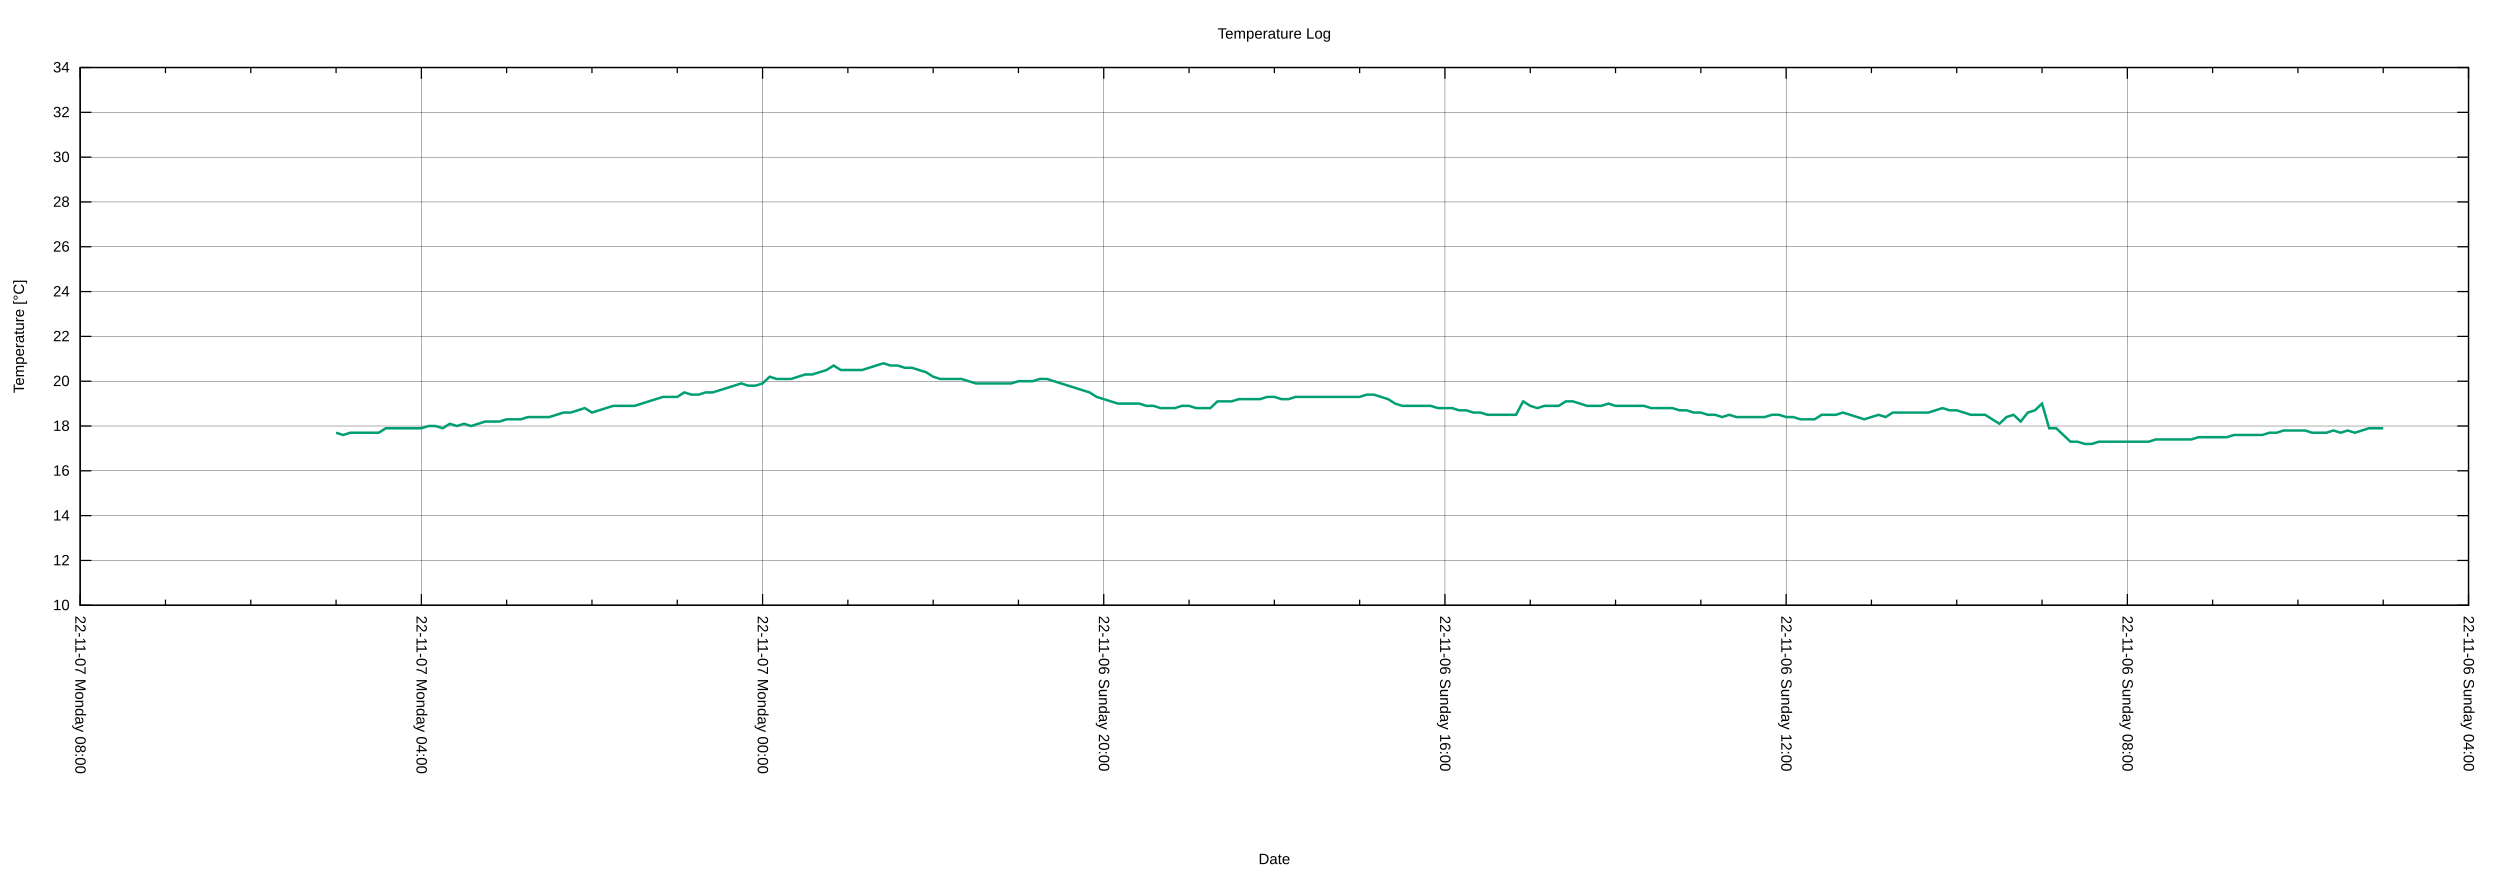
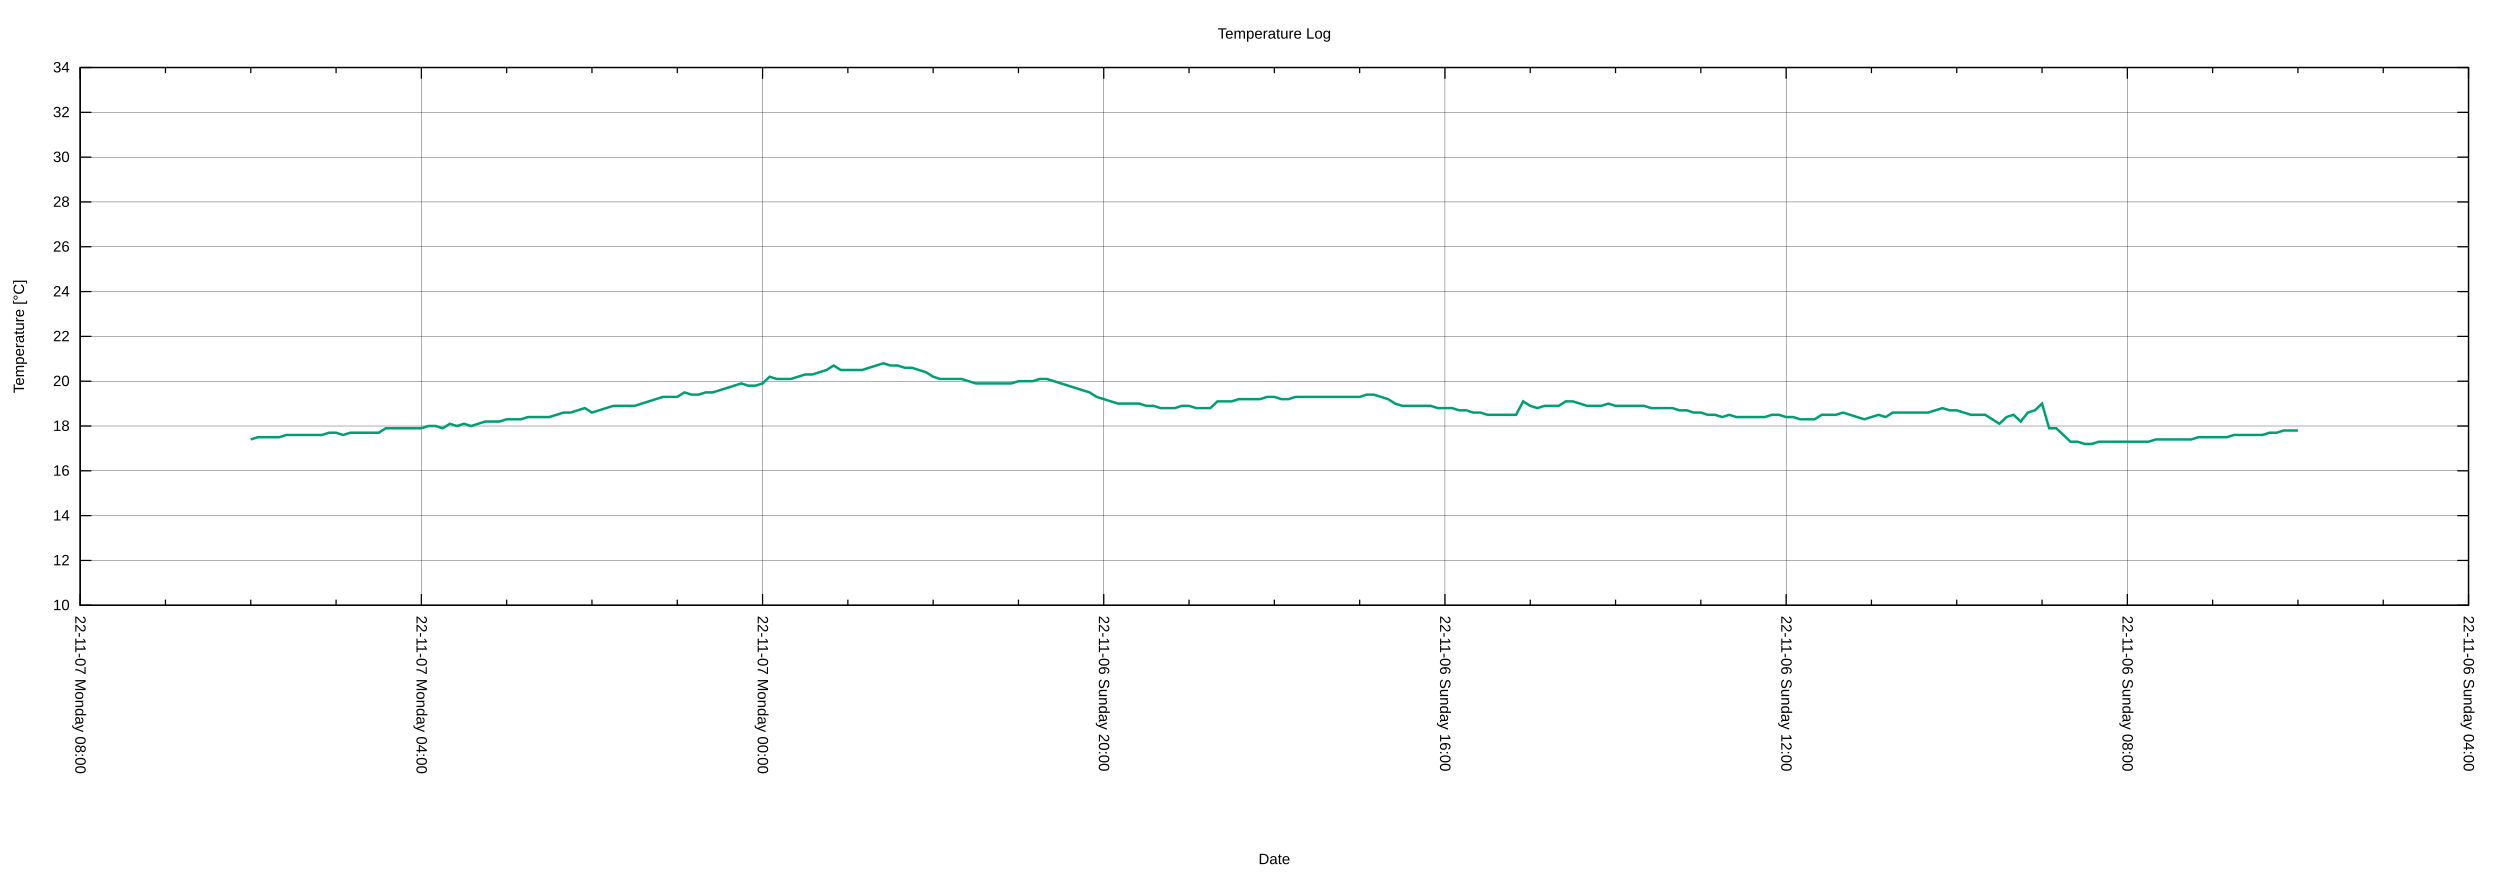
<svg xmlns="http://www.w3.org/2000/svg" xmlns:xlink="http://www.w3.org/1999/xlink" width="2000" height="700" viewBox="0 0 2000 700">
  <g id="gnuplot_canvas">
    <rect x="0" y="0" width="2000" height="700" fill="none" />
    <defs>
      <circle id="gpDot" r="0.5" stroke-width="0.5" stroke="currentColor" />
      <path id="gpPt0" stroke-width="0.222" stroke="currentColor" d="M-1,0 h2 M0,-1 v2" />
      <path id="gpPt1" stroke-width="0.222" stroke="currentColor" d="M-1,-1 L1,1 M1,-1 L-1,1" />
      <path id="gpPt2" stroke-width="0.222" stroke="currentColor" d="M-1,0 L1,0 M0,-1 L0,1 M-1,-1 L1,1 M-1,1 L1,-1" />
      <rect id="gpPt3" stroke-width="0.222" stroke="currentColor" x="-1" y="-1" width="2" height="2" />
      <rect id="gpPt4" stroke-width="0.222" stroke="currentColor" fill="currentColor" x="-1" y="-1" width="2" height="2" />
      <circle id="gpPt5" stroke-width="0.222" stroke="currentColor" cx="0" cy="0" r="1" />
      <use xlink:href="#gpPt5" id="gpPt6" fill="currentColor" stroke="none" />
      <path id="gpPt7" stroke-width="0.222" stroke="currentColor" d="M0,-1.33 L-1.33,0.67 L1.33,0.67 z" />
      <use xlink:href="#gpPt7" id="gpPt8" fill="currentColor" stroke="none" />
      <use xlink:href="#gpPt7" id="gpPt9" stroke="currentColor" transform="rotate(180)" />
      <use xlink:href="#gpPt9" id="gpPt10" fill="currentColor" stroke="none" />
      <use xlink:href="#gpPt3" id="gpPt11" stroke="currentColor" transform="rotate(45)" />
      <use xlink:href="#gpPt11" id="gpPt12" fill="currentColor" stroke="none" />
      <path id="gpPt13" stroke-width="0.222" stroke="currentColor" d="M0,1.330 L1.265,0.411 L0.782,-1.067 L-0.782,-1.076 L-1.265,0.411 z" />
      <use xlink:href="#gpPt13" id="gpPt14" fill="currentColor" stroke="none" />
      <filter id="textbox" filterUnits="objectBoundingBox" x="0" y="0" height="1" width="1">
        <feFlood flood-color="white" flood-opacity="1" result="bgnd" />
        <feComposite in="SourceGraphic" in2="bgnd" operator="atop" />
      </filter>
      <filter id="greybox" filterUnits="objectBoundingBox" x="0" y="0" height="1" width="1">
        <feFlood flood-color="lightgrey" flood-opacity="1" result="grey" />
        <feComposite in="SourceGraphic" in2="grey" operator="atop" />
      </filter>
    </defs>
    <g fill="none" color="white" stroke="currentColor" stroke-width="1.00" stroke-linecap="butt" stroke-linejoin="miter">
</g>
    <g fill="none" color="black" stroke="currentColor" stroke-width="1.00" stroke-linecap="butt" stroke-linejoin="miter">
</g>
    <g fill="none" color="black" stroke="black" stroke-width="0.25" stroke-linecap="butt" stroke-linejoin="miter">
</g>
    <g fill="none" color="black" stroke="currentColor" stroke-width="0.25" stroke-linecap="butt" stroke-linejoin="miter">
      <path stroke="black" class="gridline" d="M64.14,484.21 L1974.82,484.21  " />
    </g>
    <g fill="none" color="black" stroke="black" stroke-width="1.00" stroke-linecap="butt" stroke-linejoin="miter">
</g>
    <g fill="none" color="black" stroke="currentColor" stroke-width="1.00" stroke-linecap="butt" stroke-linejoin="miter">
      <path stroke="black" d="M64.14,484.21 L73.14,484.21 M1974.82,484.21 L1965.82,484.21  " />
      <g transform="translate(55.75,488.11)" stroke="none" fill="black" font-family="Arial" font-size="12.00" text-anchor="end">
        <text>
          <tspan font-family="Arial"> 10</tspan>
        </text>
      </g>
    </g>
    <g fill="none" color="black" stroke="currentColor" stroke-width="1.00" stroke-linecap="butt" stroke-linejoin="miter">
</g>
    <g fill="none" color="black" stroke="black" stroke-width="0.25" stroke-linecap="butt" stroke-linejoin="miter">
</g>
    <g fill="none" color="black" stroke="currentColor" stroke-width="0.25" stroke-linecap="butt" stroke-linejoin="miter">
      <path stroke="black" class="gridline" d="M64.14,448.36 L1974.82,448.36  " />
    </g>
    <g fill="none" color="black" stroke="black" stroke-width="1.00" stroke-linecap="butt" stroke-linejoin="miter">
</g>
    <g fill="none" color="black" stroke="currentColor" stroke-width="1.00" stroke-linecap="butt" stroke-linejoin="miter">
      <path stroke="black" d="M64.14,448.36 L73.14,448.36 M1974.82,448.36 L1965.82,448.36  " />
      <g transform="translate(55.75,452.26)" stroke="none" fill="black" font-family="Arial" font-size="12.00" text-anchor="end">
        <text>
          <tspan font-family="Arial"> 12</tspan>
        </text>
      </g>
    </g>
    <g fill="none" color="black" stroke="currentColor" stroke-width="1.00" stroke-linecap="butt" stroke-linejoin="miter">
</g>
    <g fill="none" color="black" stroke="black" stroke-width="0.25" stroke-linecap="butt" stroke-linejoin="miter">
</g>
    <g fill="none" color="black" stroke="currentColor" stroke-width="0.25" stroke-linecap="butt" stroke-linejoin="miter">
      <path stroke="black" class="gridline" d="M64.14,412.51 L1974.82,412.51  " />
    </g>
    <g fill="none" color="black" stroke="black" stroke-width="1.00" stroke-linecap="butt" stroke-linejoin="miter">
</g>
    <g fill="none" color="black" stroke="currentColor" stroke-width="1.00" stroke-linecap="butt" stroke-linejoin="miter">
      <path stroke="black" d="M64.14,412.51 L73.14,412.51 M1974.82,412.51 L1965.82,412.51  " />
      <g transform="translate(55.75,416.41)" stroke="none" fill="black" font-family="Arial" font-size="12.00" text-anchor="end">
        <text>
          <tspan font-family="Arial"> 14</tspan>
        </text>
      </g>
    </g>
    <g fill="none" color="black" stroke="currentColor" stroke-width="1.00" stroke-linecap="butt" stroke-linejoin="miter">
</g>
    <g fill="none" color="black" stroke="black" stroke-width="0.25" stroke-linecap="butt" stroke-linejoin="miter">
</g>
    <g fill="none" color="black" stroke="currentColor" stroke-width="0.25" stroke-linecap="butt" stroke-linejoin="miter">
      <path stroke="black" class="gridline" d="M64.14,376.66 L1974.82,376.66  " />
    </g>
    <g fill="none" color="black" stroke="black" stroke-width="1.00" stroke-linecap="butt" stroke-linejoin="miter">
</g>
    <g fill="none" color="black" stroke="currentColor" stroke-width="1.00" stroke-linecap="butt" stroke-linejoin="miter">
      <path stroke="black" d="M64.14,376.66 L73.14,376.66 M1974.82,376.66 L1965.82,376.66  " />
      <g transform="translate(55.75,380.56)" stroke="none" fill="black" font-family="Arial" font-size="12.00" text-anchor="end">
        <text>
          <tspan font-family="Arial"> 16</tspan>
        </text>
      </g>
    </g>
    <g fill="none" color="black" stroke="currentColor" stroke-width="1.00" stroke-linecap="butt" stroke-linejoin="miter">
</g>
    <g fill="none" color="black" stroke="black" stroke-width="0.25" stroke-linecap="butt" stroke-linejoin="miter">
</g>
    <g fill="none" color="black" stroke="currentColor" stroke-width="0.25" stroke-linecap="butt" stroke-linejoin="miter">
      <path stroke="black" class="gridline" d="M64.14,340.81 L1974.82,340.81  " />
    </g>
    <g fill="none" color="black" stroke="black" stroke-width="1.00" stroke-linecap="butt" stroke-linejoin="miter">
</g>
    <g fill="none" color="black" stroke="currentColor" stroke-width="1.00" stroke-linecap="butt" stroke-linejoin="miter">
      <path stroke="black" d="M64.14,340.81 L73.14,340.81 M1974.82,340.81 L1965.82,340.81  " />
      <g transform="translate(55.75,344.71)" stroke="none" fill="black" font-family="Arial" font-size="12.00" text-anchor="end">
        <text>
          <tspan font-family="Arial"> 18</tspan>
        </text>
      </g>
    </g>
    <g fill="none" color="black" stroke="currentColor" stroke-width="1.00" stroke-linecap="butt" stroke-linejoin="miter">
</g>
    <g fill="none" color="black" stroke="black" stroke-width="0.25" stroke-linecap="butt" stroke-linejoin="miter">
</g>
    <g fill="none" color="black" stroke="currentColor" stroke-width="0.25" stroke-linecap="butt" stroke-linejoin="miter">
      <path stroke="black" class="gridline" d="M64.14,304.96 L1974.82,304.96  " />
    </g>
    <g fill="none" color="black" stroke="black" stroke-width="1.00" stroke-linecap="butt" stroke-linejoin="miter">
</g>
    <g fill="none" color="black" stroke="currentColor" stroke-width="1.00" stroke-linecap="butt" stroke-linejoin="miter">
      <path stroke="black" d="M64.14,304.96 L73.14,304.96 M1974.82,304.96 L1965.82,304.96  " />
      <g transform="translate(55.75,308.86)" stroke="none" fill="black" font-family="Arial" font-size="12.00" text-anchor="end">
        <text>
          <tspan font-family="Arial"> 20</tspan>
        </text>
      </g>
    </g>
    <g fill="none" color="black" stroke="currentColor" stroke-width="1.00" stroke-linecap="butt" stroke-linejoin="miter">
</g>
    <g fill="none" color="black" stroke="black" stroke-width="0.25" stroke-linecap="butt" stroke-linejoin="miter">
</g>
    <g fill="none" color="black" stroke="currentColor" stroke-width="0.25" stroke-linecap="butt" stroke-linejoin="miter">
      <path stroke="black" class="gridline" d="M64.14,269.11 L1974.82,269.11  " />
    </g>
    <g fill="none" color="black" stroke="black" stroke-width="1.00" stroke-linecap="butt" stroke-linejoin="miter">
</g>
    <g fill="none" color="black" stroke="currentColor" stroke-width="1.00" stroke-linecap="butt" stroke-linejoin="miter">
      <path stroke="black" d="M64.14,269.11 L73.14,269.11 M1974.82,269.11 L1965.82,269.11  " />
      <g transform="translate(55.75,273.01)" stroke="none" fill="black" font-family="Arial" font-size="12.00" text-anchor="end">
        <text>
          <tspan font-family="Arial"> 22</tspan>
        </text>
      </g>
    </g>
    <g fill="none" color="black" stroke="currentColor" stroke-width="1.00" stroke-linecap="butt" stroke-linejoin="miter">
</g>
    <g fill="none" color="black" stroke="black" stroke-width="0.25" stroke-linecap="butt" stroke-linejoin="miter">
</g>
    <g fill="none" color="black" stroke="currentColor" stroke-width="0.25" stroke-linecap="butt" stroke-linejoin="miter">
      <path stroke="black" class="gridline" d="M64.14,233.26 L1974.82,233.26  " />
    </g>
    <g fill="none" color="black" stroke="black" stroke-width="1.00" stroke-linecap="butt" stroke-linejoin="miter">
</g>
    <g fill="none" color="black" stroke="currentColor" stroke-width="1.00" stroke-linecap="butt" stroke-linejoin="miter">
      <path stroke="black" d="M64.14,233.26 L73.14,233.26 M1974.82,233.26 L1965.82,233.26  " />
      <g transform="translate(55.75,237.16)" stroke="none" fill="black" font-family="Arial" font-size="12.00" text-anchor="end">
        <text>
          <tspan font-family="Arial"> 24</tspan>
        </text>
      </g>
    </g>
    <g fill="none" color="black" stroke="currentColor" stroke-width="1.00" stroke-linecap="butt" stroke-linejoin="miter">
</g>
    <g fill="none" color="black" stroke="black" stroke-width="0.25" stroke-linecap="butt" stroke-linejoin="miter">
</g>
    <g fill="none" color="black" stroke="currentColor" stroke-width="0.25" stroke-linecap="butt" stroke-linejoin="miter">
      <path stroke="black" class="gridline" d="M64.14,197.41 L1974.82,197.41  " />
    </g>
    <g fill="none" color="black" stroke="black" stroke-width="1.00" stroke-linecap="butt" stroke-linejoin="miter">
</g>
    <g fill="none" color="black" stroke="currentColor" stroke-width="1.00" stroke-linecap="butt" stroke-linejoin="miter">
      <path stroke="black" d="M64.14,197.41 L73.14,197.41 M1974.82,197.41 L1965.82,197.41  " />
      <g transform="translate(55.75,201.31)" stroke="none" fill="black" font-family="Arial" font-size="12.00" text-anchor="end">
        <text>
          <tspan font-family="Arial"> 26</tspan>
        </text>
      </g>
    </g>
    <g fill="none" color="black" stroke="currentColor" stroke-width="1.00" stroke-linecap="butt" stroke-linejoin="miter">
</g>
    <g fill="none" color="black" stroke="black" stroke-width="0.25" stroke-linecap="butt" stroke-linejoin="miter">
</g>
    <g fill="none" color="black" stroke="currentColor" stroke-width="0.25" stroke-linecap="butt" stroke-linejoin="miter">
      <path stroke="black" class="gridline" d="M64.14,161.56 L1974.82,161.56  " />
    </g>
    <g fill="none" color="black" stroke="black" stroke-width="1.00" stroke-linecap="butt" stroke-linejoin="miter">
</g>
    <g fill="none" color="black" stroke="currentColor" stroke-width="1.00" stroke-linecap="butt" stroke-linejoin="miter">
      <path stroke="black" d="M64.14,161.56 L73.14,161.56 M1974.82,161.56 L1965.82,161.56  " />
      <g transform="translate(55.75,165.46)" stroke="none" fill="black" font-family="Arial" font-size="12.00" text-anchor="end">
        <text>
          <tspan font-family="Arial"> 28</tspan>
        </text>
      </g>
    </g>
    <g fill="none" color="black" stroke="currentColor" stroke-width="1.00" stroke-linecap="butt" stroke-linejoin="miter">
</g>
    <g fill="none" color="black" stroke="black" stroke-width="0.25" stroke-linecap="butt" stroke-linejoin="miter">
</g>
    <g fill="none" color="black" stroke="currentColor" stroke-width="0.25" stroke-linecap="butt" stroke-linejoin="miter">
      <path stroke="black" class="gridline" d="M64.14,125.71 L1974.82,125.71  " />
    </g>
    <g fill="none" color="black" stroke="black" stroke-width="1.00" stroke-linecap="butt" stroke-linejoin="miter">
</g>
    <g fill="none" color="black" stroke="currentColor" stroke-width="1.00" stroke-linecap="butt" stroke-linejoin="miter">
      <path stroke="black" d="M64.14,125.71 L73.14,125.71 M1974.82,125.71 L1965.82,125.71  " />
      <g transform="translate(55.75,129.61)" stroke="none" fill="black" font-family="Arial" font-size="12.00" text-anchor="end">
        <text>
          <tspan font-family="Arial"> 30</tspan>
        </text>
      </g>
    </g>
    <g fill="none" color="black" stroke="currentColor" stroke-width="1.00" stroke-linecap="butt" stroke-linejoin="miter">
</g>
    <g fill="none" color="black" stroke="black" stroke-width="0.25" stroke-linecap="butt" stroke-linejoin="miter">
</g>
    <g fill="none" color="black" stroke="currentColor" stroke-width="0.25" stroke-linecap="butt" stroke-linejoin="miter">
      <path stroke="black" class="gridline" d="M64.14,89.86 L1974.82,89.86  " />
    </g>
    <g fill="none" color="black" stroke="black" stroke-width="1.00" stroke-linecap="butt" stroke-linejoin="miter">
</g>
    <g fill="none" color="black" stroke="currentColor" stroke-width="1.00" stroke-linecap="butt" stroke-linejoin="miter">
      <path stroke="black" d="M64.14,89.86 L73.14,89.86 M1974.82,89.86 L1965.82,89.86  " />
      <g transform="translate(55.75,93.76)" stroke="none" fill="black" font-family="Arial" font-size="12.00" text-anchor="end">
        <text>
          <tspan font-family="Arial"> 32</tspan>
        </text>
      </g>
    </g>
    <g fill="none" color="black" stroke="currentColor" stroke-width="1.00" stroke-linecap="butt" stroke-linejoin="miter">
</g>
    <g fill="none" color="black" stroke="black" stroke-width="0.25" stroke-linecap="butt" stroke-linejoin="miter">
</g>
    <g fill="none" color="black" stroke="currentColor" stroke-width="0.25" stroke-linecap="butt" stroke-linejoin="miter">
      <path stroke="black" class="gridline" d="M64.14,54.01 L1974.82,54.01  " />
    </g>
    <g fill="none" color="black" stroke="black" stroke-width="1.00" stroke-linecap="butt" stroke-linejoin="miter">
</g>
    <g fill="none" color="black" stroke="currentColor" stroke-width="1.00" stroke-linecap="butt" stroke-linejoin="miter">
      <path stroke="black" d="M64.14,54.01 L73.14,54.01 M1974.82,54.01 L1965.82,54.01  " />
      <g transform="translate(55.75,57.91)" stroke="none" fill="black" font-family="Arial" font-size="12.00" text-anchor="end">
        <text>
          <tspan font-family="Arial"> 34</tspan>
        </text>
      </g>
    </g>
    <g fill="none" color="black" stroke="currentColor" stroke-width="1.00" stroke-linecap="butt" stroke-linejoin="miter">
</g>
    <g fill="none" color="black" stroke="black" stroke-width="0.25" stroke-linecap="butt" stroke-linejoin="miter">
</g>
    <g fill="none" color="black" stroke="currentColor" stroke-width="0.25" stroke-linecap="butt" stroke-linejoin="miter">
      <path stroke="black" class="gridline" d="M1974.82,484.21 L1974.82,54.01  " />
    </g>
    <g fill="none" color="black" stroke="black" stroke-width="1.00" stroke-linecap="butt" stroke-linejoin="miter">
</g>
    <g fill="none" color="black" stroke="currentColor" stroke-width="1.00" stroke-linecap="butt" stroke-linejoin="miter">
      <path stroke="black" d="M1974.82,484.21 L1974.82,475.21 M1974.82,54.01 L1974.82,63.01  " />
      <g transform="translate(1970.92,492.60) rotate(90)" stroke="none" fill="black" font-family="Arial" font-size="12.00" text-anchor="start">
        <text>
          <tspan font-family="Arial">22-11-06 Sunday 04:00</tspan>
        </text>
      </g>
    </g>
    <g fill="none" color="black" stroke="currentColor" stroke-width="1.00" stroke-linecap="butt" stroke-linejoin="miter">
      <path stroke="black" d="M1906.58,484.21 L1906.58,479.71 M1906.58,54.01 L1906.58,58.51 M1838.34,484.21 L1838.34,479.71 M1838.34,54.01 L1838.34,58.51   M1770.10,484.21 L1770.10,479.71 M1770.10,54.01 L1770.10,58.51  " />
    </g>
    <g fill="none" color="black" stroke="black" stroke-width="0.25" stroke-linecap="butt" stroke-linejoin="miter">
</g>
    <g fill="none" color="black" stroke="currentColor" stroke-width="0.25" stroke-linecap="butt" stroke-linejoin="miter">
      <path stroke="black" class="gridline" d="M1701.87,484.21 L1701.87,54.01  " />
    </g>
    <g fill="none" color="black" stroke="black" stroke-width="1.00" stroke-linecap="butt" stroke-linejoin="miter">
</g>
    <g fill="none" color="black" stroke="currentColor" stroke-width="1.00" stroke-linecap="butt" stroke-linejoin="miter">
      <path stroke="black" d="M1701.87,484.21 L1701.87,475.21 M1701.87,54.01 L1701.87,63.01  " />
      <g transform="translate(1697.97,492.60) rotate(90)" stroke="none" fill="black" font-family="Arial" font-size="12.00" text-anchor="start">
        <text>
          <tspan font-family="Arial">22-11-06 Sunday 08:00</tspan>
        </text>
      </g>
    </g>
    <g fill="none" color="black" stroke="currentColor" stroke-width="1.00" stroke-linecap="butt" stroke-linejoin="miter">
      <path stroke="black" d="M1633.63,484.21 L1633.63,479.71 M1633.63,54.01 L1633.63,58.51 M1565.39,484.21 L1565.39,479.71 M1565.39,54.01 L1565.39,58.51   M1497.15,484.21 L1497.15,479.71 M1497.15,54.01 L1497.15,58.51  " />
    </g>
    <g fill="none" color="black" stroke="black" stroke-width="0.25" stroke-linecap="butt" stroke-linejoin="miter">
</g>
    <g fill="none" color="black" stroke="currentColor" stroke-width="0.25" stroke-linecap="butt" stroke-linejoin="miter">
      <path stroke="black" class="gridline" d="M1428.91,484.21 L1428.91,54.01  " />
    </g>
    <g fill="none" color="black" stroke="black" stroke-width="1.00" stroke-linecap="butt" stroke-linejoin="miter">
</g>
    <g fill="none" color="black" stroke="currentColor" stroke-width="1.00" stroke-linecap="butt" stroke-linejoin="miter">
      <path stroke="black" d="M1428.91,484.21 L1428.91,475.21 M1428.91,54.01 L1428.91,63.01  " />
      <g transform="translate(1425.01,492.60) rotate(90)" stroke="none" fill="black" font-family="Arial" font-size="12.00" text-anchor="start">
        <text>
          <tspan font-family="Arial">22-11-06 Sunday 12:00</tspan>
        </text>
      </g>
    </g>
    <g fill="none" color="black" stroke="currentColor" stroke-width="1.00" stroke-linecap="butt" stroke-linejoin="miter">
      <path stroke="black" d="M1360.67,484.21 L1360.67,479.71 M1360.67,54.01 L1360.67,58.51 M1292.43,484.21 L1292.43,479.71 M1292.43,54.01 L1292.43,58.51   M1224.20,484.21 L1224.20,479.71 M1224.20,54.01 L1224.20,58.51  " />
    </g>
    <g fill="none" color="black" stroke="black" stroke-width="0.25" stroke-linecap="butt" stroke-linejoin="miter">
</g>
    <g fill="none" color="black" stroke="currentColor" stroke-width="0.25" stroke-linecap="butt" stroke-linejoin="miter">
      <path stroke="black" class="gridline" d="M1155.96,484.21 L1155.96,54.01  " />
    </g>
    <g fill="none" color="black" stroke="black" stroke-width="1.00" stroke-linecap="butt" stroke-linejoin="miter">
</g>
    <g fill="none" color="black" stroke="currentColor" stroke-width="1.00" stroke-linecap="butt" stroke-linejoin="miter">
      <path stroke="black" d="M1155.96,484.21 L1155.96,475.21 M1155.96,54.01 L1155.96,63.01  " />
      <g transform="translate(1152.06,492.60) rotate(90)" stroke="none" fill="black" font-family="Arial" font-size="12.00" text-anchor="start">
        <text>
          <tspan font-family="Arial">22-11-06 Sunday 16:00</tspan>
        </text>
      </g>
    </g>
    <g fill="none" color="black" stroke="currentColor" stroke-width="1.00" stroke-linecap="butt" stroke-linejoin="miter">
      <path stroke="black" d="M1087.72,484.21 L1087.72,479.71 M1087.72,54.01 L1087.72,58.51 M1019.48,484.21 L1019.48,479.71 M1019.48,54.01 L1019.48,58.51   M951.24,484.21 L951.24,479.71 M951.24,54.01 L951.24,58.51  " />
    </g>
    <g fill="none" color="black" stroke="black" stroke-width="0.25" stroke-linecap="butt" stroke-linejoin="miter">
</g>
    <g fill="none" color="black" stroke="currentColor" stroke-width="0.25" stroke-linecap="butt" stroke-linejoin="miter">
      <path stroke="black" class="gridline" d="M883.00,484.21 L883.00,54.01  " />
    </g>
    <g fill="none" color="black" stroke="black" stroke-width="1.00" stroke-linecap="butt" stroke-linejoin="miter">
</g>
    <g fill="none" color="black" stroke="currentColor" stroke-width="1.00" stroke-linecap="butt" stroke-linejoin="miter">
      <path stroke="black" d="M883.00,484.21 L883.00,475.21 M883.00,54.01 L883.00,63.01  " />
      <g transform="translate(879.10,492.60) rotate(90)" stroke="none" fill="black" font-family="Arial" font-size="12.00" text-anchor="start">
        <text>
          <tspan font-family="Arial">22-11-06 Sunday 20:00</tspan>
        </text>
      </g>
    </g>
    <g fill="none" color="black" stroke="currentColor" stroke-width="1.00" stroke-linecap="butt" stroke-linejoin="miter">
      <path stroke="black" d="M814.76,484.21 L814.76,479.71 M814.76,54.01 L814.76,58.51 M746.53,484.21 L746.53,479.71 M746.53,54.01 L746.53,58.51   M678.29,484.21 L678.29,479.71 M678.29,54.01 L678.29,58.51  " />
    </g>
    <g fill="none" color="black" stroke="black" stroke-width="0.25" stroke-linecap="butt" stroke-linejoin="miter">
</g>
    <g fill="none" color="black" stroke="currentColor" stroke-width="0.25" stroke-linecap="butt" stroke-linejoin="miter">
      <path stroke="black" class="gridline" d="M610.05,484.21 L610.05,54.01  " />
    </g>
    <g fill="none" color="black" stroke="black" stroke-width="1.00" stroke-linecap="butt" stroke-linejoin="miter">
</g>
    <g fill="none" color="black" stroke="currentColor" stroke-width="1.00" stroke-linecap="butt" stroke-linejoin="miter">
      <path stroke="black" d="M610.05,484.21 L610.05,475.21 M610.05,54.01 L610.05,63.01  " />
      <g transform="translate(606.15,492.60) rotate(90)" stroke="none" fill="black" font-family="Arial" font-size="12.00" text-anchor="start">
        <text>
          <tspan font-family="Arial">22-11-07 Monday 00:00</tspan>
        </text>
      </g>
    </g>
    <g fill="none" color="black" stroke="currentColor" stroke-width="1.00" stroke-linecap="butt" stroke-linejoin="miter">
      <path stroke="black" d="M541.81,484.21 L541.81,479.71 M541.81,54.01 L541.81,58.51 M473.57,484.21 L473.57,479.71 M473.57,54.01 L473.57,58.51   M405.33,484.21 L405.33,479.71 M405.33,54.01 L405.33,58.51  " />
    </g>
    <g fill="none" color="black" stroke="black" stroke-width="0.25" stroke-linecap="butt" stroke-linejoin="miter">
</g>
    <g fill="none" color="black" stroke="currentColor" stroke-width="0.25" stroke-linecap="butt" stroke-linejoin="miter">
      <path stroke="black" class="gridline" d="M337.09,484.21 L337.09,54.01  " />
    </g>
    <g fill="none" color="black" stroke="black" stroke-width="1.00" stroke-linecap="butt" stroke-linejoin="miter">
</g>
    <g fill="none" color="black" stroke="currentColor" stroke-width="1.00" stroke-linecap="butt" stroke-linejoin="miter">
      <path stroke="black" d="M337.09,484.21 L337.09,475.21 M337.09,54.01 L337.09,63.01  " />
      <g transform="translate(333.19,492.60) rotate(90)" stroke="none" fill="black" font-family="Arial" font-size="12.00" text-anchor="start">
        <text>
          <tspan font-family="Arial">22-11-07 Monday 04:00</tspan>
        </text>
      </g>
    </g>
    <g fill="none" color="black" stroke="currentColor" stroke-width="1.00" stroke-linecap="butt" stroke-linejoin="miter">
      <path stroke="black" d="M268.86,484.21 L268.86,479.71 M268.86,54.01 L268.86,58.51 M200.62,484.21 L200.62,479.71 M200.62,54.01 L200.62,58.51   M132.38,484.21 L132.38,479.71 M132.38,54.01 L132.38,58.51  " />
    </g>
    <g fill="none" color="black" stroke="black" stroke-width="0.25" stroke-linecap="butt" stroke-linejoin="miter">
</g>
    <g fill="none" color="black" stroke="currentColor" stroke-width="0.25" stroke-linecap="butt" stroke-linejoin="miter">
      <path stroke="black" class="gridline" d="M64.14,484.21 L64.14,54.01  " />
    </g>
    <g fill="none" color="black" stroke="black" stroke-width="1.00" stroke-linecap="butt" stroke-linejoin="miter">
</g>
    <g fill="none" color="black" stroke="currentColor" stroke-width="1.00" stroke-linecap="butt" stroke-linejoin="miter">
      <path stroke="black" d="M64.14,484.21 L64.14,475.21 M64.14,54.01 L64.14,63.01  " />
      <g transform="translate(60.24,492.60) rotate(90)" stroke="none" fill="black" font-family="Arial" font-size="12.00" text-anchor="start">
        <text>
          <tspan font-family="Arial">22-11-07 Monday 08:00</tspan>
        </text>
      </g>
    </g>
    <g fill="none" color="black" stroke="currentColor" stroke-width="1.00" stroke-linecap="butt" stroke-linejoin="miter">
</g>
    <g fill="none" color="black" stroke="currentColor" stroke-width="1.00" stroke-linecap="butt" stroke-linejoin="miter">
      <path stroke="black" d="M64.14,54.01 L64.14,484.21 L1974.82,484.21 L1974.82,54.01 L64.14,54.01 Z  " />
    </g>
    <g fill="none" color="black" stroke="currentColor" stroke-width="1.00" stroke-linecap="butt" stroke-linejoin="miter">
      <g transform="translate(19.18,269.11) rotate(270)" stroke="none" fill="black" font-family="Arial" font-size="12.00" text-anchor="middle">
        <text>
          <tspan font-family="Arial">Temperature [°C]</tspan>
        </text>
      </g>
    </g>
    <g fill="none" color="black" stroke="currentColor" stroke-width="1.00" stroke-linecap="butt" stroke-linejoin="miter">
      <g transform="translate(1019.48,691.30)" stroke="none" fill="black" font-family="Arial" font-size="12.00" text-anchor="middle">
        <text>
          <tspan font-family="Arial">Date</tspan>
        </text>
      </g>
    </g>
    <g fill="none" color="black" stroke="currentColor" stroke-width="1.00" stroke-linecap="butt" stroke-linejoin="miter">
</g>
    <g id="gnuplot_plot_1">
      <g fill="none" color="white" stroke="currentColor" stroke-width="2.00" stroke-linecap="butt" stroke-linejoin="miter">
</g>
      <g fill="none" color="black" stroke="currentColor" stroke-width="2.00" stroke-linecap="butt" stroke-linejoin="miter">
-         <path stroke="rgb(  0, 158, 115)" d="M268.86,346.19 L274.54,347.98 L280.23,346.19 L285.92,346.19 L291.60,346.19 L297.29,346.19 L302.98,346.19 L308.66,342.60   L314.35,342.60 L320.03,342.60 L325.72,342.60 L331.41,342.60 L337.09,342.60 L342.78,340.81 L348.47,340.81 L354.15,342.60   L359.84,339.02 L365.53,340.81 L371.21,339.02 L376.90,340.81 L382.59,339.02 L388.27,337.22 L393.96,337.22 L399.65,337.22   L405.33,335.43 L411.02,335.43 L416.71,335.43 L422.39,333.64 L428.08,333.64 L433.77,333.64 L439.45,333.64 L445.14,331.85   L450.83,330.05 L456.51,330.05 L462.20,328.26 L467.88,326.47 L473.57,330.05 L479.26,328.26 L484.94,326.47 L490.63,324.68   L496.32,324.68 L502.00,324.68 L507.69,324.68 L513.38,322.88 L519.06,321.09 L524.75,319.30 L530.44,317.51 L536.12,317.51   L541.81,317.51 L547.50,313.92 L553.18,315.71 L558.87,315.71 L564.56,313.92 L570.24,313.92 L575.93,312.13 L581.62,310.34   L587.30,308.54 L592.99,306.75 L598.68,308.54 L604.36,308.54 L610.05,306.75 L615.74,301.37 L621.42,303.17 L627.11,303.17   L632.79,303.17 L638.48,301.37 L644.17,299.58 L649.85,299.58 L655.54,297.79 L661.23,296.00 L666.91,292.41 L672.60,296.00   L678.29,296.00 L683.97,296.00 L689.66,296.00 L695.35,294.20 L701.03,292.41 L706.72,290.62 L712.41,292.41 L718.09,292.41   L723.78,294.20 L729.47,294.20 L735.15,296.00 L740.84,297.79 L746.53,301.37 L752.21,303.17 L757.90,303.17 L763.59,303.17   L769.27,303.17 L774.96,304.96 L780.65,306.75 L786.33,306.75 L792.02,306.75 L797.70,306.75 L803.39,306.75 L809.08,306.75   L814.76,304.96 L820.45,304.96 L826.14,304.96 L831.82,303.17 L837.51,303.17 L843.20,304.96 L848.88,306.75 L854.57,308.54   L860.26,310.34 L865.94,312.13 L871.63,313.92 L877.32,317.51 L883.00,319.30 L888.69,321.09 L894.38,322.88 L900.06,322.88   L905.75,322.88 L911.44,322.88 L917.12,324.68 L922.81,324.68 L928.50,326.47 L934.18,326.47 L939.87,326.47 L945.55,324.68   L951.24,324.68 L956.93,326.47 L962.61,326.47 L968.30,326.47 L973.99,321.09 L979.67,321.09 L985.36,321.09 L991.05,319.30   L996.73,319.30 L1002.42,319.30 L1008.11,319.30 L1013.79,317.51 L1019.48,317.51 L1025.17,319.30 L1030.85,319.30 L1036.54,317.51   L1042.23,317.51 L1047.91,317.51 L1053.60,317.51 L1059.29,317.51 L1064.97,317.51 L1070.66,317.51 L1076.35,317.51 L1082.03,317.51   L1087.72,317.51 L1093.41,315.71 L1099.09,315.71 L1104.78,317.51 L1110.46,319.30 L1116.15,322.88 L1121.84,324.68 L1127.52,324.68   L1133.21,324.68 L1138.90,324.68 L1144.58,324.68 L1150.27,326.47 L1155.96,326.47 L1161.64,326.47 L1167.33,328.26 L1173.02,328.26   L1178.70,330.05 L1184.39,330.05 L1190.08,331.85 L1195.76,331.85 L1201.45,331.85 L1207.14,331.85 L1212.82,331.85 L1218.51,321.09   L1224.20,324.68 L1229.88,326.47 L1235.57,324.68 L1241.26,324.68 L1246.94,324.68 L1252.63,321.09 L1258.32,321.09 L1264.00,322.88   L1269.69,324.68 L1275.37,324.68 L1281.06,324.68 L1286.75,322.88 L1292.43,324.68 L1298.12,324.68 L1303.81,324.68 L1309.49,324.68   L1315.18,324.68 L1320.87,326.47 L1326.55,326.47 L1332.24,326.47 L1337.93,326.47 L1343.61,328.26 L1349.30,328.26 L1354.99,330.05   L1360.67,330.05 L1366.36,331.85 L1372.05,331.85 L1377.73,333.64 L1383.42,331.85 L1389.11,333.64 L1394.79,333.64 L1400.48,333.64   L1406.17,333.64 L1411.85,333.64 L1417.54,331.85 L1423.22,331.85 L1428.91,333.64 L1434.60,333.64 L1440.28,335.43 L1445.97,335.43   L1451.66,335.43 L1457.34,331.85 L1463.03,331.85 L1468.72,331.85 L1474.40,330.05 L1480.09,331.85 L1485.78,333.64 L1491.46,335.43   L1497.15,333.64 L1502.84,331.85 L1508.52,333.64 L1514.21,330.05 L1519.90,330.05 L1525.58,330.05 L1531.27,330.05 L1536.96,330.05   L1542.64,330.05 L1548.33,328.26 L1554.02,326.47 L1559.70,328.26 L1565.39,328.26 L1571.08,330.05 L1576.76,331.85 L1582.45,331.85   L1588.13,331.85 L1593.82,335.43 L1599.51,339.02 L1605.19,333.64 L1610.88,331.85 L1616.57,337.22 L1622.25,330.05 L1627.94,328.26   L1633.63,322.88 L1639.31,342.60 L1645.00,342.60 L1650.69,347.98 L1656.37,353.36 L1662.06,353.36 L1667.75,355.15 L1673.43,355.15   L1679.12,353.36 L1684.81,353.36 L1690.49,353.36 L1696.18,353.36 L1701.87,353.36 L1707.55,353.36 L1713.24,353.36 L1718.93,353.36   L1724.61,351.56 L1730.30,351.56 L1735.99,351.56 L1741.67,351.56 L1747.36,351.56 L1753.04,351.56 L1758.73,349.77 L1764.42,349.77   L1770.10,349.77 L1775.79,349.77 L1781.48,349.77 L1787.16,347.98 L1792.85,347.98 L1798.54,347.98 L1804.22,347.98 L1809.91,347.98   L1815.60,346.19 L1821.28,346.19 L1826.97,344.39 L1832.66,344.39 L1838.34,344.39 L1844.03,344.39 L1849.72,346.19 L1855.40,346.19   L1861.09,346.19 L1866.78,344.39 L1872.46,346.19 L1878.15,344.39 L1883.84,346.19 L1889.52,344.39 L1895.21,342.60 L1900.89,342.60   L1906.58,342.60  " />
+         <path stroke="rgb(  0, 158, 115)" d="M200.62,351.56 L206.30,349.77 L211.99,349.77 L217.68,349.77 L223.36,349.77 L229.05,347.98 L234.74,347.98 L240.42,347.98   L246.11,347.98 L251.80,347.98 L257.48,347.98 L263.17,346.19 L268.86,346.19 L274.54,347.98 L280.23,346.19 L285.92,346.19   L291.60,346.19 L297.29,346.19 L302.98,346.19 L308.66,342.60 L314.35,342.60 L320.03,342.60 L325.72,342.60 L331.41,342.60   L337.09,342.60 L342.78,340.81 L348.47,340.81 L354.15,342.60 L359.84,339.02 L365.53,340.81 L371.21,339.02 L376.90,340.81   L382.59,339.02 L388.27,337.22 L393.96,337.22 L399.65,337.22 L405.33,335.43 L411.02,335.43 L416.71,335.43 L422.39,333.64   L428.08,333.64 L433.77,333.64 L439.45,333.64 L445.14,331.85 L450.83,330.05 L456.51,330.05 L462.20,328.26 L467.88,326.47   L473.57,330.05 L479.26,328.26 L484.94,326.47 L490.63,324.68 L496.32,324.68 L502.00,324.68 L507.69,324.68 L513.38,322.88   L519.06,321.09 L524.75,319.30 L530.44,317.51 L536.12,317.51 L541.81,317.51 L547.50,313.92 L553.18,315.71 L558.87,315.71   L564.56,313.92 L570.24,313.92 L575.93,312.13 L581.62,310.34 L587.30,308.54 L592.99,306.75 L598.68,308.54 L604.36,308.54   L610.05,306.75 L615.74,301.37 L621.42,303.17 L627.11,303.17 L632.79,303.17 L638.48,301.37 L644.17,299.58 L649.85,299.58   L655.54,297.79 L661.23,296.00 L666.91,292.41 L672.60,296.00 L678.29,296.00 L683.97,296.00 L689.66,296.00 L695.35,294.20   L701.03,292.41 L706.72,290.62 L712.41,292.41 L718.09,292.41 L723.78,294.20 L729.47,294.20 L735.15,296.00 L740.84,297.79   L746.53,301.37 L752.21,303.17 L757.90,303.17 L763.59,303.17 L769.27,303.17 L774.96,304.96 L780.65,306.75 L786.33,306.75   L792.02,306.75 L797.70,306.75 L803.39,306.75 L809.08,306.75 L814.76,304.96 L820.45,304.96 L826.14,304.96 L831.82,303.17   L837.51,303.17 L843.20,304.96 L848.88,306.75 L854.57,308.54 L860.26,310.34 L865.94,312.13 L871.63,313.92 L877.32,317.51   L883.00,319.30 L888.69,321.09 L894.38,322.88 L900.06,322.88 L905.75,322.88 L911.44,322.88 L917.12,324.68 L922.81,324.68   L928.50,326.47 L934.18,326.47 L939.87,326.47 L945.55,324.68 L951.24,324.68 L956.93,326.47 L962.61,326.47 L968.30,326.47   L973.99,321.09 L979.67,321.09 L985.36,321.09 L991.05,319.30 L996.73,319.30 L1002.42,319.30 L1008.11,319.30 L1013.79,317.51   L1019.48,317.51 L1025.17,319.30 L1030.85,319.30 L1036.54,317.51 L1042.23,317.51 L1047.91,317.51 L1053.60,317.51 L1059.29,317.51   L1064.97,317.51 L1070.66,317.51 L1076.35,317.51 L1082.03,317.51 L1087.72,317.51 L1093.41,315.71 L1099.09,315.71 L1104.78,317.51   L1110.46,319.30 L1116.15,322.88 L1121.84,324.68 L1127.52,324.68 L1133.21,324.68 L1138.90,324.68 L1144.58,324.68 L1150.27,326.47   L1155.96,326.47 L1161.64,326.47 L1167.33,328.26 L1173.02,328.26 L1178.70,330.05 L1184.39,330.05 L1190.08,331.85 L1195.76,331.85   L1201.45,331.85 L1207.14,331.85 L1212.82,331.85 L1218.51,321.09 L1224.20,324.68 L1229.88,326.47 L1235.57,324.68 L1241.26,324.68   L1246.94,324.68 L1252.63,321.09 L1258.32,321.09 L1264.00,322.88 L1269.69,324.68 L1275.37,324.68 L1281.06,324.68 L1286.75,322.88   L1292.43,324.68 L1298.12,324.68 L1303.81,324.68 L1309.49,324.68 L1315.18,324.68 L1320.87,326.47 L1326.55,326.47 L1332.24,326.47   L1337.93,326.47 L1343.61,328.26 L1349.30,328.26 L1354.99,330.05 L1360.67,330.05 L1366.36,331.85 L1372.05,331.85 L1377.73,333.64   L1383.42,331.85 L1389.11,333.64 L1394.79,333.64 L1400.48,333.64 L1406.17,333.64 L1411.85,333.64 L1417.54,331.85 L1423.22,331.85   L1428.91,333.64 L1434.60,333.64 L1440.28,335.43 L1445.97,335.43 L1451.66,335.43 L1457.34,331.85 L1463.03,331.85 L1468.72,331.85   L1474.40,330.05 L1480.09,331.85 L1485.78,333.64 L1491.46,335.43 L1497.15,333.64 L1502.84,331.85 L1508.52,333.64 L1514.21,330.05   L1519.90,330.05 L1525.58,330.05 L1531.27,330.05 L1536.96,330.05 L1542.64,330.05 L1548.33,328.26 L1554.02,326.47 L1559.70,328.26   L1565.39,328.26 L1571.08,330.05 L1576.76,331.85 L1582.45,331.85 L1588.13,331.85 L1593.82,335.43 L1599.51,339.02 L1605.19,333.64   L1610.88,331.85 L1616.57,337.22 L1622.25,330.05 L1627.94,328.26 L1633.63,322.88 L1639.31,342.60 L1645.00,342.60 L1650.69,347.98   L1656.37,353.36 L1662.06,353.36 L1667.75,355.15 L1673.43,355.15 L1679.12,353.36 L1684.81,353.36 L1690.49,353.36 L1696.18,353.36   L1701.87,353.36 L1707.55,353.36 L1713.24,353.36 L1718.93,353.36 L1724.61,351.56 L1730.30,351.56 L1735.99,351.56 L1741.67,351.56   L1747.36,351.56 L1753.04,351.56 L1758.73,349.77 L1764.42,349.77 L1770.10,349.77 L1775.79,349.77 L1781.48,349.77 L1787.16,347.98   L1792.85,347.98 L1798.54,347.98 L1804.22,347.98 L1809.91,347.98 L1815.60,346.19 L1821.28,346.19 L1826.97,344.39 L1832.66,344.39   L1838.34,344.39  " />
      </g>
    </g>
    <g fill="none" color="black" stroke="currentColor" stroke-width="2.00" stroke-linecap="butt" stroke-linejoin="miter">
</g>
    <g fill="none" color="black" stroke="black" stroke-width="1.00" stroke-linecap="butt" stroke-linejoin="miter">
</g>
    <g fill="none" color="black" stroke="currentColor" stroke-width="1.00" stroke-linecap="butt" stroke-linejoin="miter">
      <path stroke="black" d="M64.14,54.01 L64.14,484.21 L1974.82,484.21 L1974.82,54.01 L64.14,54.01 Z  " />
    </g>
    <g fill="none" color="black" stroke="currentColor" stroke-width="1.00" stroke-linecap="butt" stroke-linejoin="miter">
      <g transform="translate(1019.48,30.91)" stroke="none" fill="black" font-family="Arial" font-size="12.00" text-anchor="middle">
        <text>
          <tspan font-family="Arial">Temperature Log</tspan>
        </text>
      </g>
    </g>
    <g fill="none" color="black" stroke="currentColor" stroke-width="1.00" stroke-linecap="butt" stroke-linejoin="miter">
</g>
  </g>
</svg>
